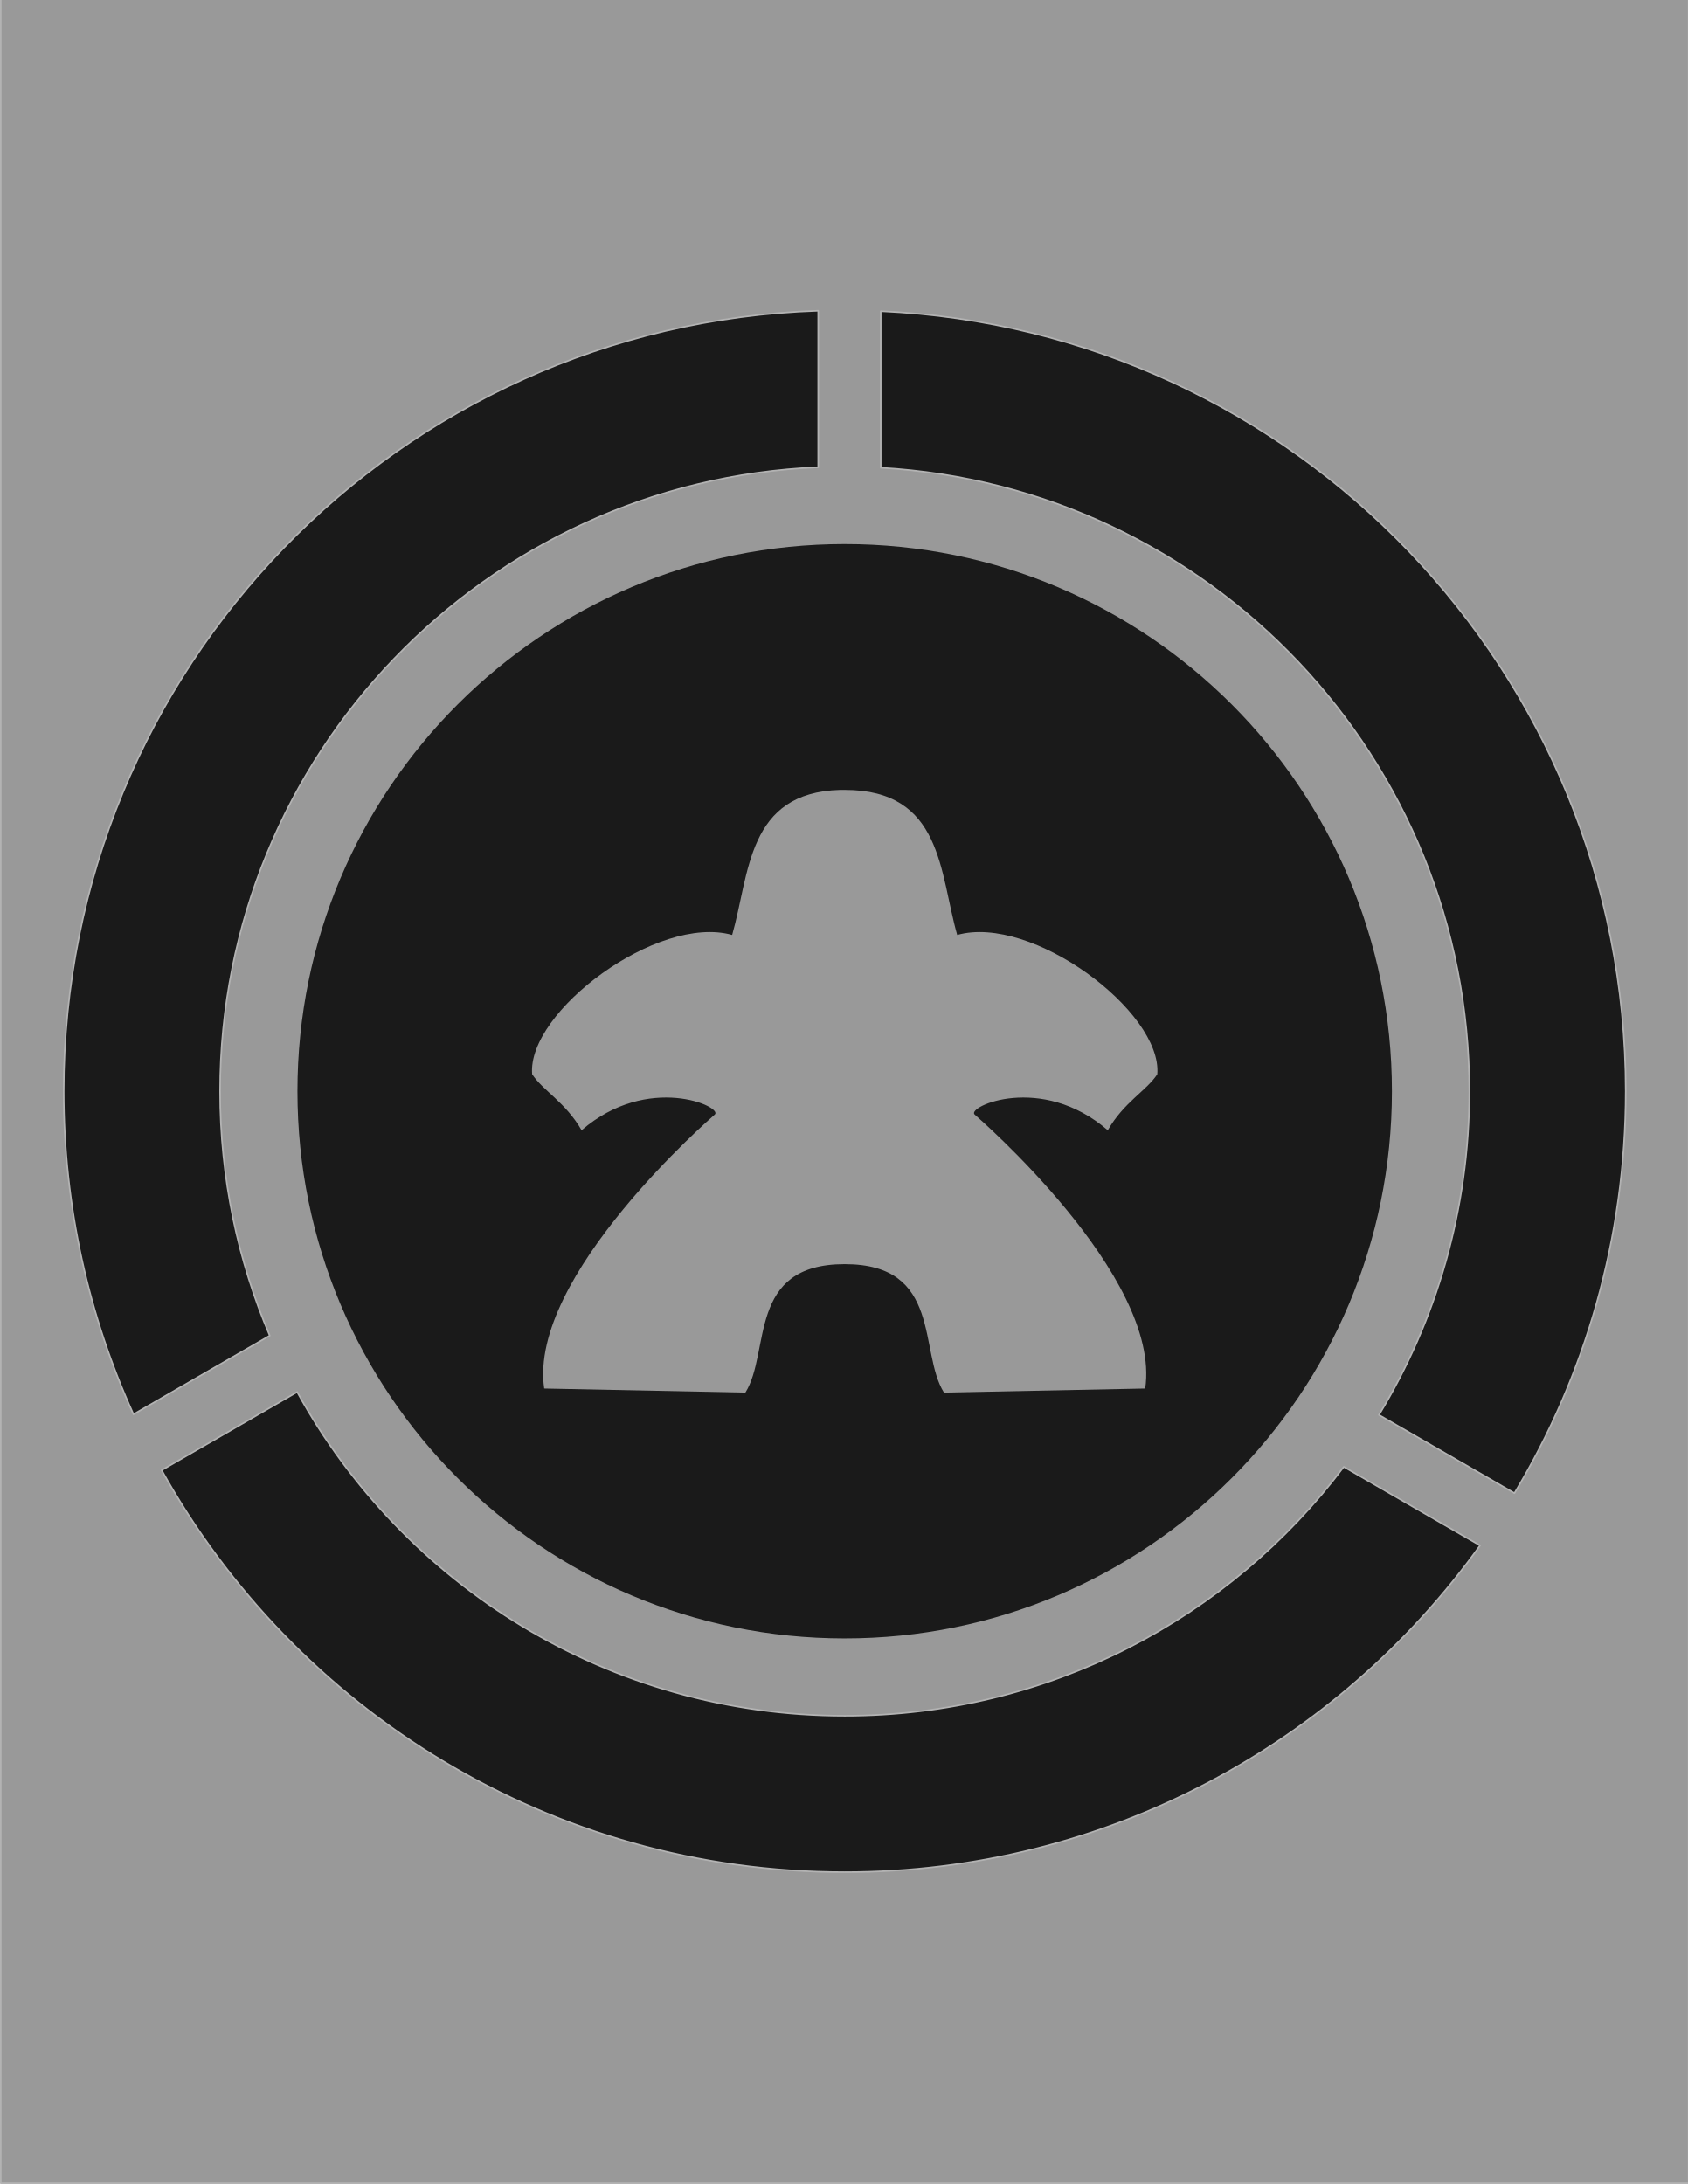
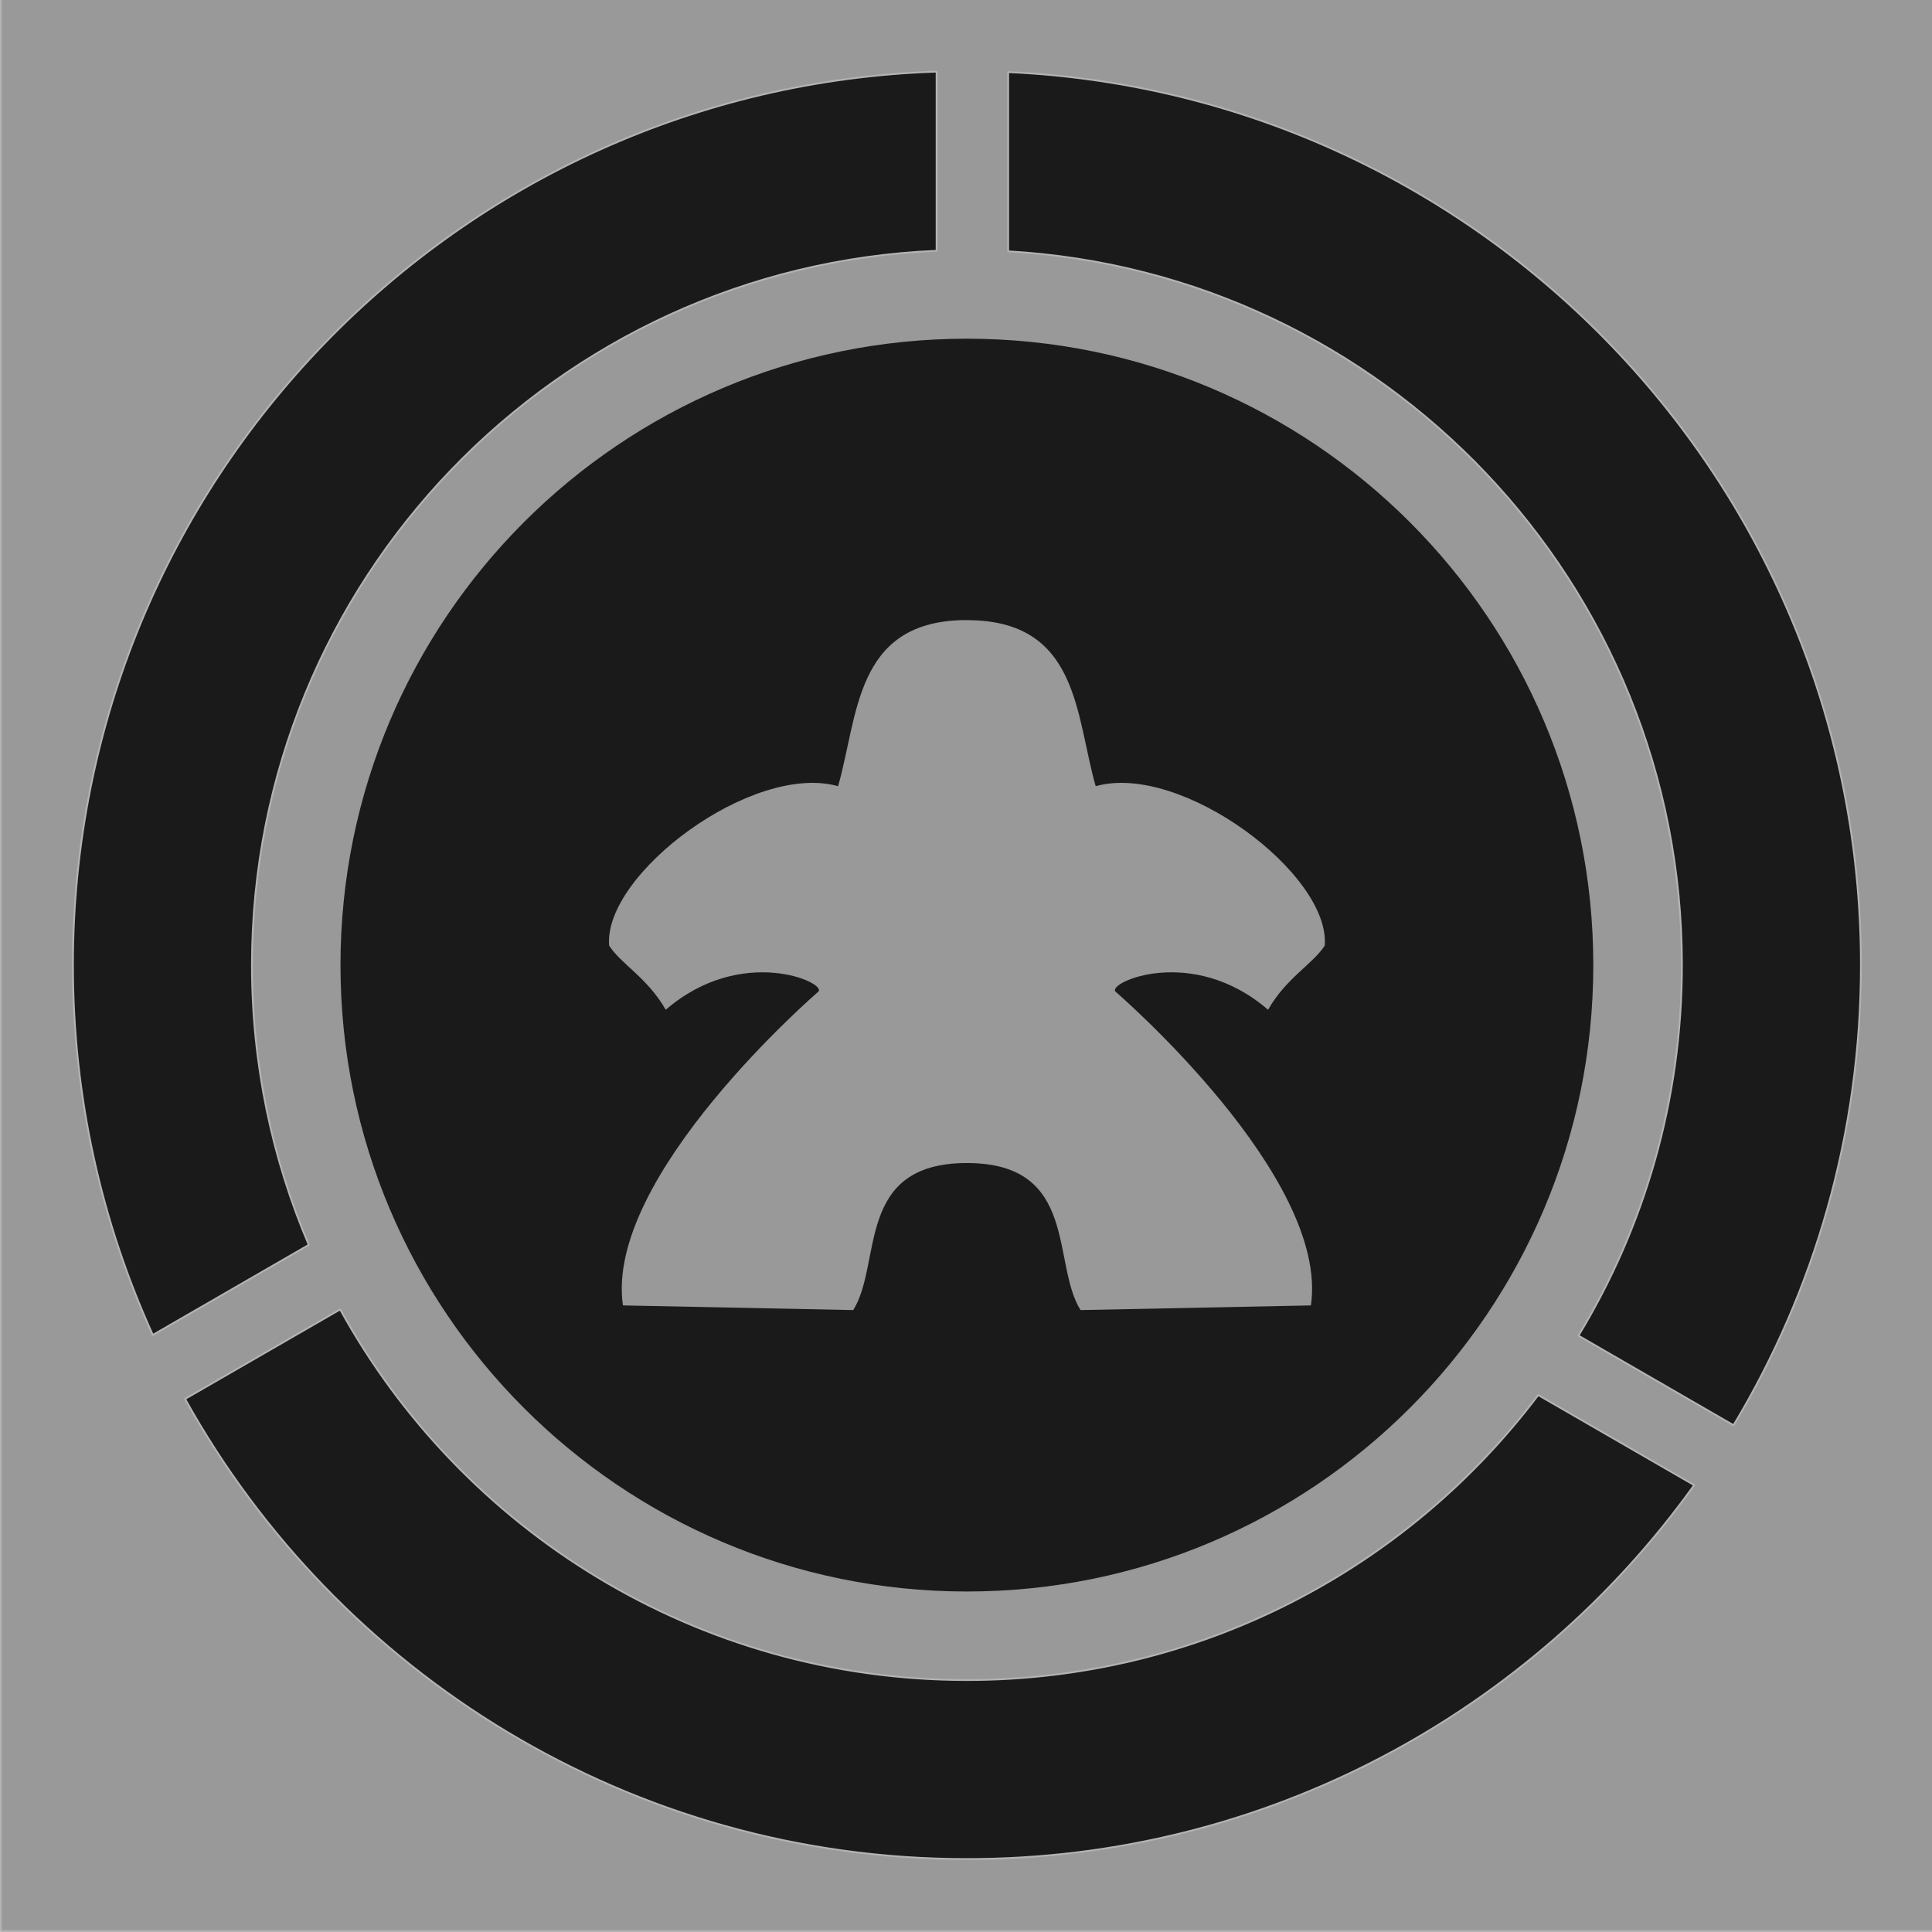
- <svg xmlns="http://www.w3.org/2000/svg" width="765" height="990" id="svg2" version="1.1">
+ <svg xmlns="http://www.w3.org/2000/svg" width="765" height="765" id="svg2" version="1.1">
  <defs id="defs4" />
-   <g id="layer1" transform="translate(0,-62.36218)">
-     <rect style="fill:#999999;fill-opacity:1;stroke:#b3b3b3;stroke-width:0.709;stroke-linecap:square;stroke-linejoin:round;stroke-miterlimit:4;stroke-opacity:1;stroke-dasharray:none;stroke-dashoffset:0" id="rect3034" width="765" height="990" x="0.354" y="62.008" />
+   <g id="layer1" transform="translate(0,-287.3622)" style="display:inline">
+     <rect style="fill:#999999;fill-opacity:1;stroke:#b3b3b3;stroke-width:0.709;stroke-linecap:square;stroke-linejoin:round;stroke-miterlimit:4;stroke-opacity:1;stroke-dasharray:none;stroke-dashoffset:0" id="rect3034" width="765" height="765" x="0.354" y="287.008" />
  </g>
-   <g id="layer3" style="display:inline">
-     <path style="fill:#1a1a1a;fill-opacity:1;stroke:#b3b3b3;stroke-width:0.709;stroke-linecap:square;stroke-linejoin:round;stroke-miterlimit:4;stroke-opacity:1;stroke-dasharray:none;stroke-dashoffset:0;display:inline" d="M 370.844,140.875 C 180.905,147.204 28.875,303.177 28.875,494.656 c 0,52.232 11.316,101.807 31.625,146.438 L 122.25,605.438 C 107.765,571.408 99.75,533.974 99.75,494.656 99.75,342.325 220.061,218.11 370.844,211.812 l 0,-70.938 z m 28.344,0.188 0,70.969 c 148.758,8.46 266.781,131.749 266.781,282.625 0,53.723 -14.982,103.926 -40.969,146.719 l 61.406,35.469 c 32.018,-53.226 50.438,-115.549 50.438,-182.188 0,-190.018 -149.747,-345.055 -337.656,-353.594 z M 134.688,631 73.281,666.438 c 60.43,108.664 176.407,182.188 309.562,182.188 118.688,0 223.748,-58.416 287.969,-148.062 l -61.75,-35.656 C 557.393,733.444 475.288,777.75 382.844,777.75 275.922,777.75 182.856,718.479 134.688,631 z" id="path3036" />
-     <path style="fill:#1a1a1a;fill-opacity:1;stroke:none" d="M 382.844 246.625 C 245.86 246.625 134.812 357.672 134.812 494.656 C 134.812 631.64 245.86 742.688 382.844 742.688 C 519.828 742.688 630.875 631.64 630.875 494.656 C 630.875 357.672 519.828 246.625 382.844 246.625 z M 380.812 358.062 C 381.484 358.044 382.15 358.062 382.844 358.062 C 427.233 358.062 425.783 395.628 433.844 423.812 C 467.619 414.28 526.87 458.617 524.531 486.938 C 519.778 494.31 509.309 499.672 502.094 512.344 C 471.924 486.29 437.86 501.773 441.75 505.219 C 442.521 505.901 526.529 578.474 519.062 629.406 L 427.844 631.25 C 416.258 612.795 427.228 573.031 382.844 573.031 C 338.46 573.031 349.429 612.795 337.844 631.25 L 246.656 629.406 C 239.19 578.474 323.198 505.901 323.969 505.219 C 327.859 501.773 293.764 486.29 263.594 512.344 C 256.379 499.672 245.941 494.31 241.188 486.938 C 238.849 458.617 298.068 414.28 331.844 423.812 C 339.779 396.069 338.514 359.207 380.812 358.062 z " id="path3911" />
-     <rect style="fill:#999999;fill-opacity:1;stroke:#b3b3b3;stroke-width:0.709;stroke-linecap:square;stroke-linejoin:round;stroke-miterlimit:4;stroke-opacity:1;stroke-dasharray:none;stroke-dashoffset:0;display:inline" id="rect3034-3-4" width="765" height="990" x="1651.772" y="-0.354" />
-     <path style="fill:#1a1a1a;fill-opacity:1;stroke:#b3b3b3;stroke-width:0.709;stroke-linecap:square;stroke-linejoin:round;stroke-miterlimit:4;stroke-opacity:1;stroke-dasharray:none;stroke-dashoffset:0;display:inline" d="m 2022.261,140.875 c -189.939,6.329 -341.969,162.302 -341.969,353.781 0,52.232 11.316,101.807 31.625,146.438 l 61.75,-35.656 c -14.485,-34.029 -22.5,-71.463 -22.5,-110.781 0,-152.331 120.311,-276.546 271.094,-282.844 l 0,-70.938 z m 28.344,0.188 0,70.969 c 148.758,8.46 266.781,131.749 266.781,282.625 0,53.723 -14.982,103.926 -40.969,146.719 l 61.406,35.469 c 32.018,-53.226 50.438,-115.549 50.438,-182.188 0,-190.018 -149.747,-345.055 -337.656,-353.594 z m -264.5,489.938 -61.406,35.438 c 60.43,108.664 176.407,182.188 309.562,182.188 118.688,0 223.748,-58.416 287.969,-148.063 l -61.75,-35.656 c -51.669,68.538 -133.774,112.844 -226.219,112.844 -106.921,0 -199.987,-59.271 -248.156,-146.75 z" id="path3036-4-3" />
-     <path style="fill:#1a1a1a;fill-opacity:1;stroke:none;display:inline" d="M 2034.281 246.625 C 1897.297 246.625 1786.25 357.672 1786.25 494.656 C 1786.25 631.64 1897.297 742.688 2034.281 742.688 C 2171.265 742.688 2282.312 631.64 2282.312 494.656 C 2282.312 357.672 2171.265 246.625 2034.281 246.625 z M 2034.281 353.031 C 2080.303 353.031 2078.799 391.967 2087.156 421.188 C 2116.835 429.14 2170.469 450.047 2170.469 475.969 C 2170.469 501.891 2157.608 502.721 2102.438 512.719 C 2103.236 513.427 2183.21 581.539 2175.469 634.344 C 2080.918 636.25 2161.238 634.343 2066.688 636.25 C 2054.676 617.116 2055.615 581.622 2034.281 575.906 C 2011.794 581.932 2013.855 617.116 2001.844 636.25 C 1907.293 634.343 1987.613 636.25 1893.062 634.344 C 1885.321 581.539 1965.295 513.427 1966.094 512.719 C 1974.152 500.712 1897.466 507.355 1898.062 475.969 C 1898.66 444.582 1950.961 429.345 1981.406 421.188 C 1989.764 391.967 1988.26 353.031 2034.281 353.031 z " id="path3911-9-1" />
+   <g id="layer3" style="display:inline" transform="translate(0,-225)">
+     <path style="fill:#1a1a1a;fill-opacity:1;stroke:#b3b3b3;stroke-width:0.709;stroke-linecap:square;stroke-linejoin:round;stroke-miterlimit:4;stroke-opacity:1;stroke-dasharray:none;stroke-dashoffset:0;display:inline" d="M 370.854,253.364 C 180.916,259.693 28.886,415.667 28.886,607.146 c 0,52.232 11.316,101.807 31.625,146.438 L 122.261,717.927 C 107.775,683.898 99.761,646.464 99.761,607.146 c 0,-152.331 120.311,-276.546 271.094,-282.844 l 0,-70.938 z m 28.344,0.188 0,70.969 c 148.758,8.46 266.781,131.749 266.781,282.625 0,53.723 -14.982,103.926 -40.969,146.719 l 61.406,35.469 c 32.018,-53.226 50.438,-115.549 50.438,-182.188 0,-190.018 -149.747,-345.055 -337.656,-353.594 z m -264.5,489.938 -61.406,35.438 c 60.43,108.664 176.407,182.188 309.562,182.188 118.688,0 223.748,-58.416 287.969,-148.062 l -61.75,-35.656 C 557.404,845.933 475.299,890.239 382.854,890.239 c -106.921,0 -199.987,-59.271 -248.156,-146.75 z" id="path3036" />
+     <path style="fill:#1a1a1a;fill-opacity:1;stroke:none" d="m 382.854,359.114 c -136.984,0 -248.031,111.047 -248.031,248.031 0,136.984 111.047,248.031 248.031,248.031 136.984,0 248.031,-111.047 248.031,-248.031 0,-136.984 -111.047,-248.031 -248.031,-248.031 z m -2.031,111.438 c 0.671,-0.018 1.338,0 2.031,0 44.39,0 42.939,37.566 51,65.75 33.776,-9.533 93.026,34.804 90.688,63.125 -4.753,7.372 -15.222,12.734 -22.438,25.406 -30.17,-26.054 -64.234,-10.571 -60.344,-7.125 0.771,0.683 84.779,73.255 77.312,124.188 l -91.219,1.844 c -11.585,-18.455 -0.616,-58.219 -45,-58.219 -44.384,0 -33.415,39.764 -45,58.219 l -91.188,-1.844 c -7.466,-50.932 76.542,-123.505 77.312,-124.188 3.89,-3.446 -30.205,-18.929 -60.375,7.125 -7.215,-12.672 -17.653,-18.034 -22.406,-25.406 -2.339,-28.321 56.881,-72.658 90.656,-63.125 7.935,-27.744 6.67,-64.606 48.969,-65.75 z" id="path3911" />
+     <rect style="fill:#999999;fill-opacity:1;stroke:#b3b3b3;stroke-width:0.709;stroke-linecap:square;stroke-linejoin:round;stroke-miterlimit:4;stroke-opacity:1;stroke-dasharray:none;stroke-dashoffset:0;display:inline" id="rect3034-3-4" width="765" height="765" x="1651.772" y="224.646" />
+     <path style="fill:#1a1a1a;fill-opacity:1;stroke:#b3b3b3;stroke-width:0.709;stroke-linecap:square;stroke-linejoin:round;stroke-miterlimit:4;stroke-opacity:1;stroke-dasharray:none;stroke-dashoffset:0;display:inline" d="m 2022.252,253.364 c -189.939,6.329 -341.969,162.302 -341.969,353.781 0,52.232 11.316,101.807 31.625,146.438 l 61.75,-35.656 c -14.485,-34.029 -22.5,-71.463 -22.5,-110.781 0,-152.331 120.311,-276.546 271.094,-282.844 l 0,-70.938 z m 28.344,0.188 0,70.969 c 148.758,8.46 266.781,131.749 266.781,282.625 0,53.723 -14.982,103.926 -40.969,146.719 l 61.406,35.469 c 32.018,-53.226 50.438,-115.549 50.438,-182.188 0,-190.018 -149.747,-345.055 -337.656,-353.594 z m -264.5,489.938 -61.406,35.438 c 60.43,108.664 176.407,182.188 309.562,182.188 118.688,0 223.748,-58.416 287.969,-148.063 l -61.75,-35.656 c -51.669,68.538 -133.774,112.844 -226.219,112.844 -106.921,0 -199.987,-59.271 -248.156,-146.75 z" id="path3036-4-3" />
+     <path style="fill:#1a1a1a;fill-opacity:1;stroke:none;display:inline" d="m 2034.272,359.114 c -136.984,0 -248.031,111.047 -248.031,248.031 0,136.984 111.047,248.031 248.031,248.031 136.984,0 248.031,-111.047 248.031,-248.031 0,-136.984 -111.047,-248.031 -248.031,-248.031 z m 0,106.406 c 46.022,0 44.517,38.936 52.875,68.156 29.679,7.952 83.313,28.859 83.313,54.781 0,25.922 -12.86,26.752 -68.031,36.75 0.799,0.708 80.772,68.82 73.031,121.625 -94.551,1.907 -14.23,-3.1e-4 -108.781,1.906 -12.011,-19.134 -11.073,-54.628 -32.406,-60.344 -22.487,6.025 -20.426,41.21 -32.437,60.344 -94.551,-1.907 -14.23,3.1e-4 -108.781,-1.906 -7.741,-52.805 72.232,-120.917 73.031,-121.625 8.058,-12.007 -68.628,-5.364 -68.031,-36.75 0.597,-31.386 52.898,-46.623 83.344,-54.781 8.358,-29.221 6.853,-68.156 52.875,-68.156 z" id="path3911-9-1" />
  </g>
</svg>
